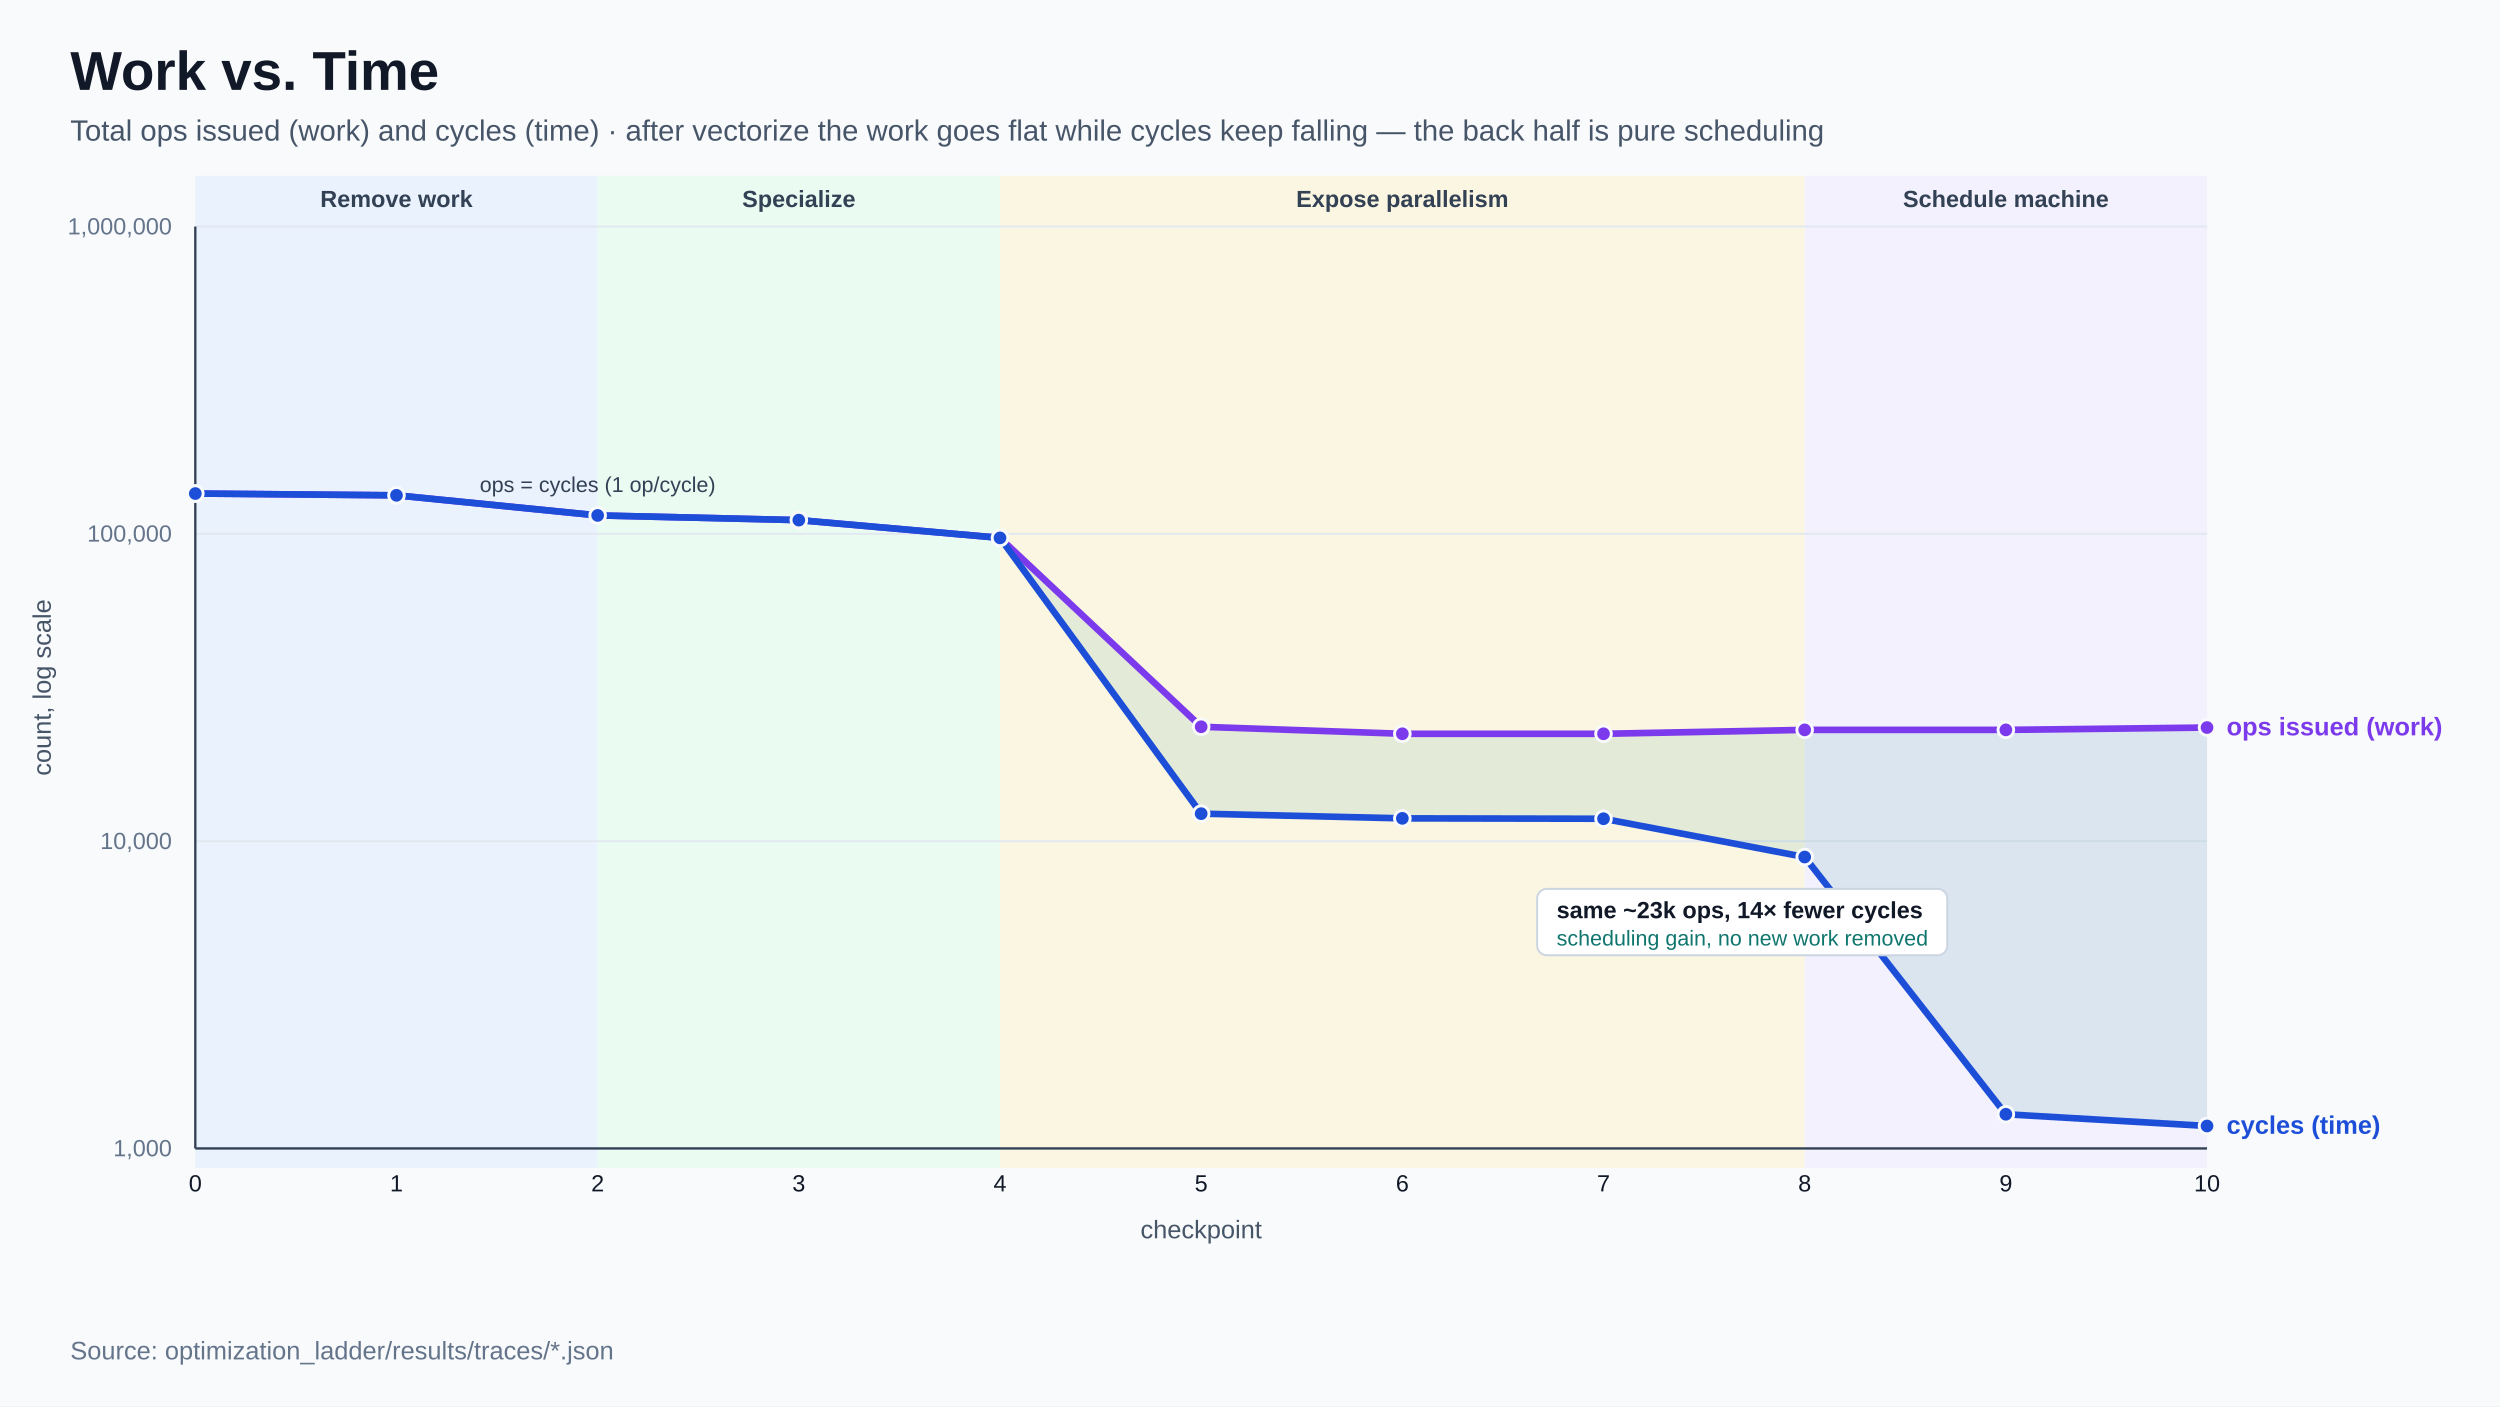
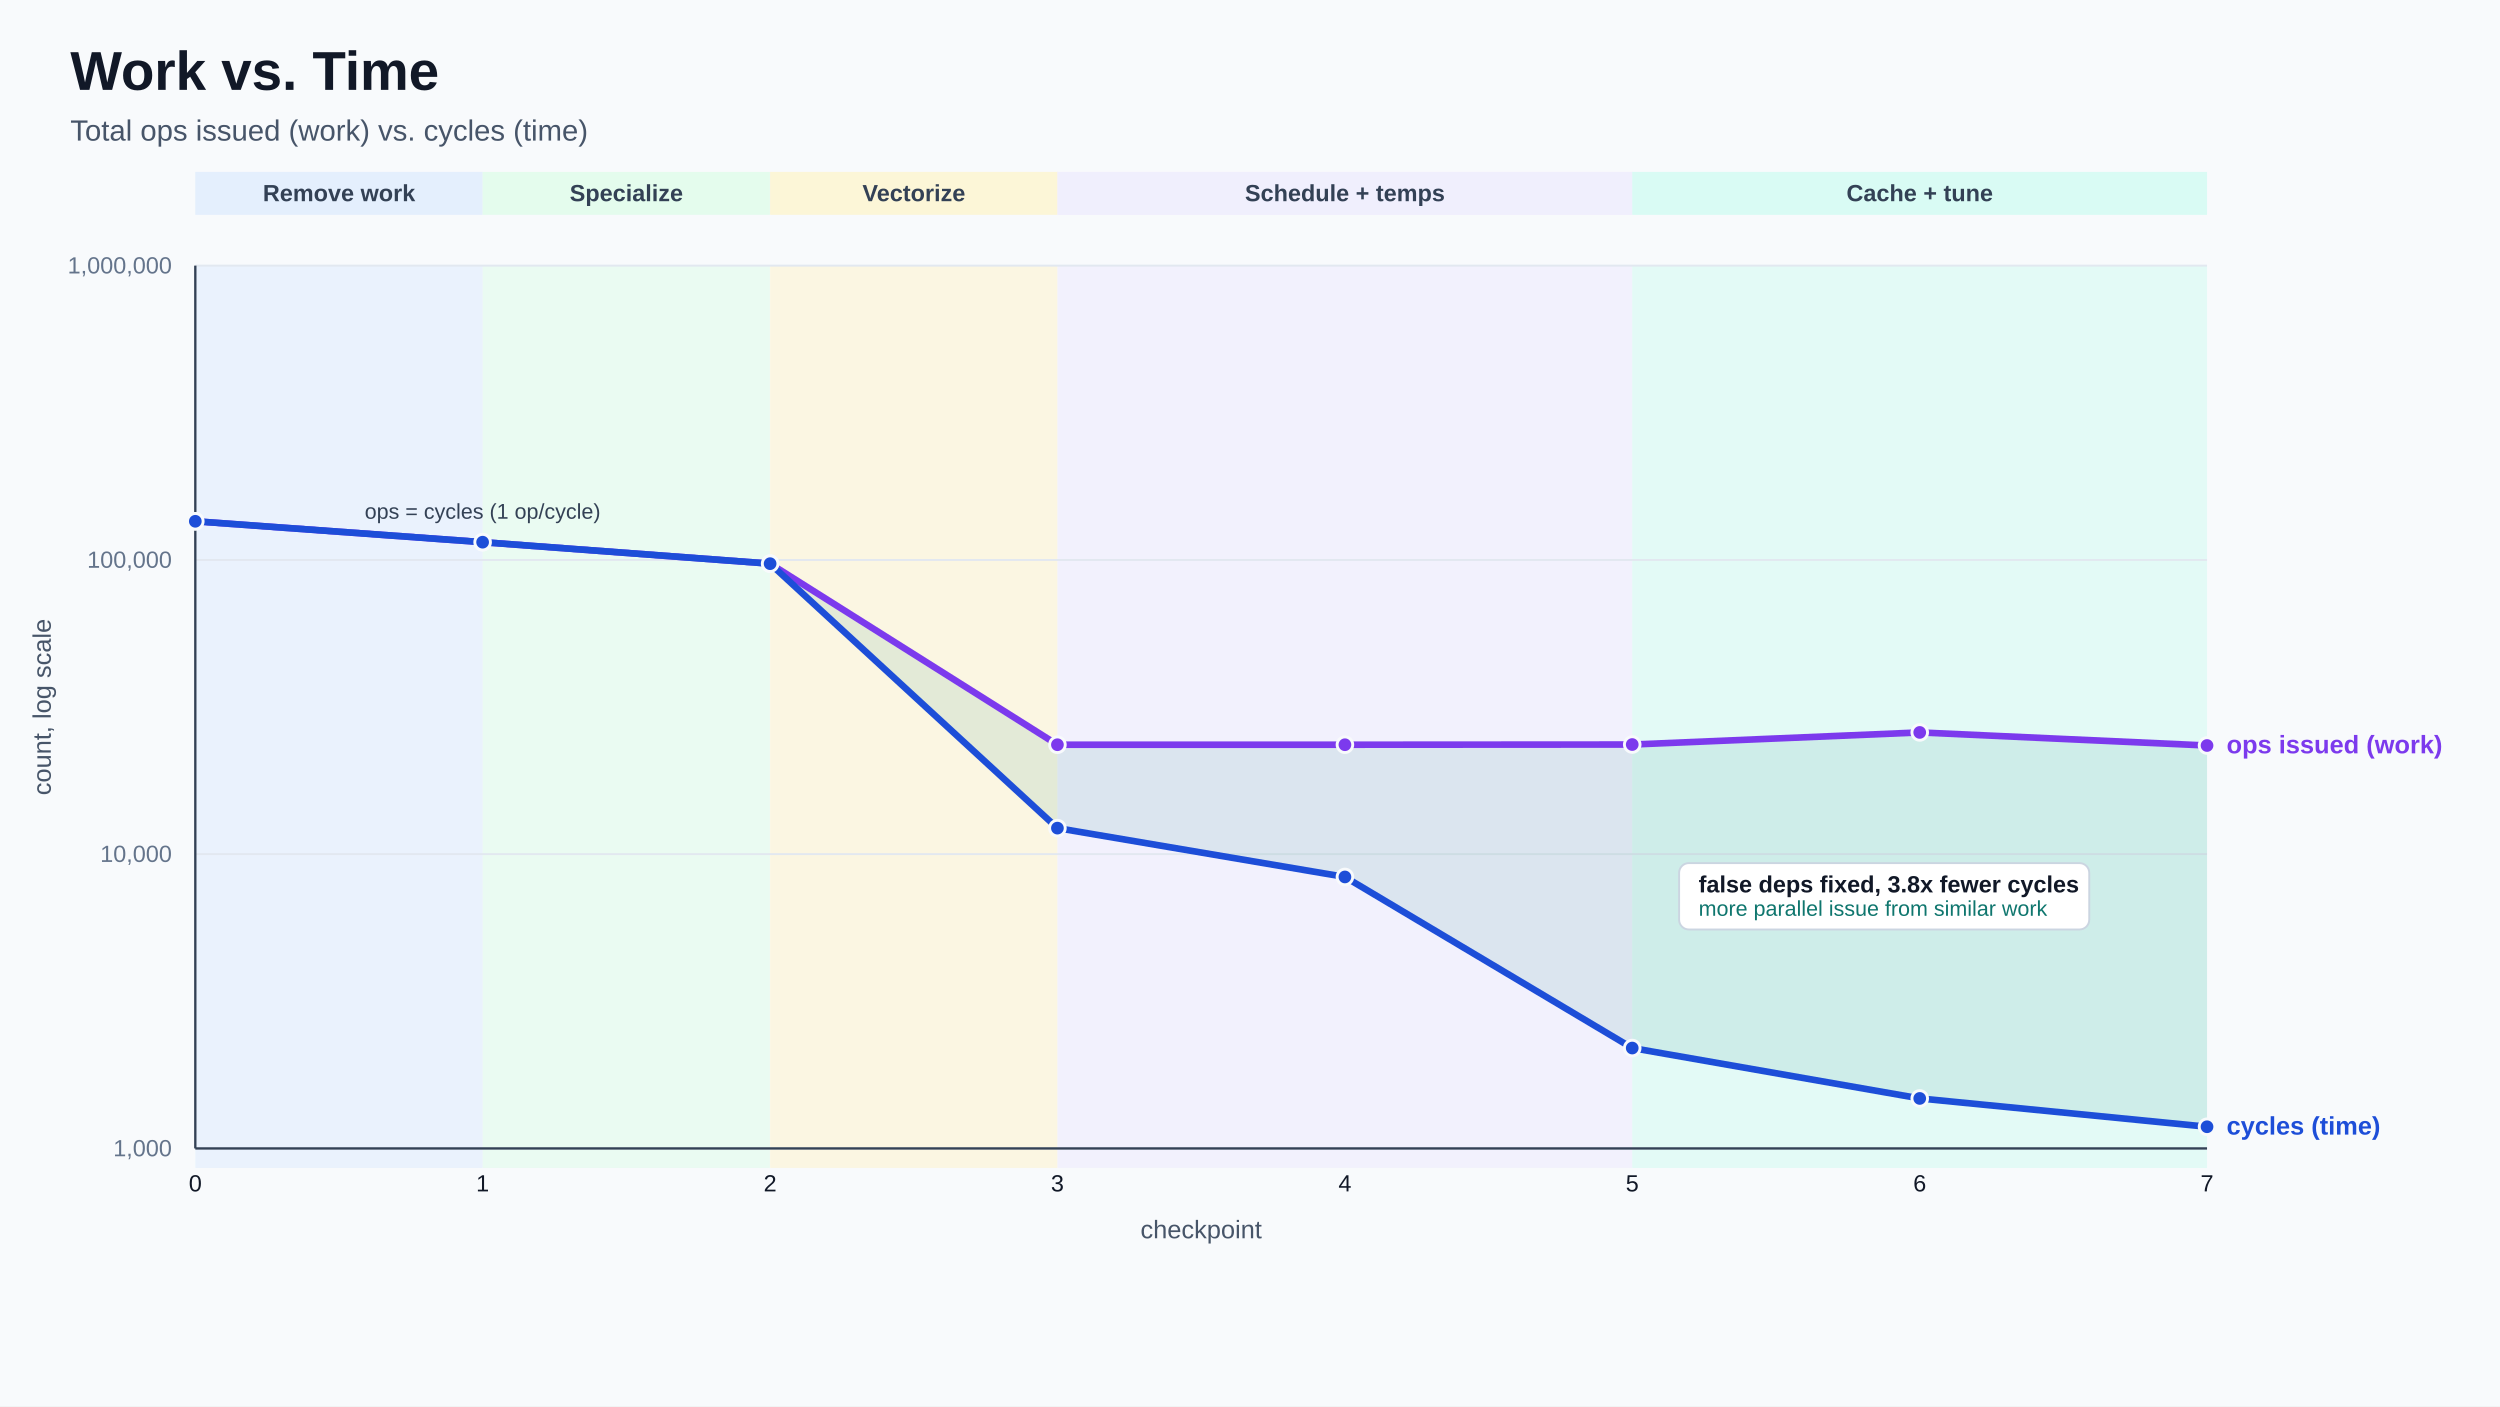
<svg xmlns="http://www.w3.org/2000/svg" width="1280" height="720" viewBox="0 0 1280 720">
  <rect width="100%" height="100%" fill="#f8fafc" />
  <text x="36" y="46" font-family="Arial, sans-serif" font-size="28" font-weight="700" fill="#111827">Work vs. Time</text>
-   <text x="36" y="72" font-family="Arial, sans-serif" font-size="15" fill="#475569">Total ops issued (work) and cycles (time) · after vectorize the work goes flat while cycles keep falling — the back half is pure scheduling</text>
-   <rect x="100.0" y="90" width="206.0" height="508" fill="#dbeafe" opacity="0.48" />
-   <text x="203.0" y="106" text-anchor="middle" font-family="Arial, sans-serif" font-size="12" font-weight="700" fill="#334155">Remove work</text>
-   <rect x="306.0" y="90" width="206.0" height="508" fill="#dcfce7" opacity="0.48" />
-   <text x="409.0" y="106" text-anchor="middle" font-family="Arial, sans-serif" font-size="12" font-weight="700" fill="#334155">Specialize</text>
-   <rect x="512.0" y="90" width="412.0" height="508" fill="#fef3c7" opacity="0.48" />
-   <text x="718.0" y="106" text-anchor="middle" font-family="Arial, sans-serif" font-size="12" font-weight="700" fill="#334155">Expose parallelism</text>
-   <rect x="924.0" y="90" width="206.0" height="508" fill="#ede9fe" opacity="0.48" />
-   <text x="1027.0" y="106" text-anchor="middle" font-family="Arial, sans-serif" font-size="12" font-weight="700" fill="#334155">Schedule machine</text>
+   <text x="36" y="72" font-family="Arial, sans-serif" font-size="15" fill="#475569">Total ops issued (work) vs. cycles (time)</text>
+   <rect x="100.0" y="136.0" width="147.1" height="462.0" fill="#dbeafe" opacity="0.48" />
+   <rect x="100.0" y="88" width="147.1" height="22" fill="#dbeafe" opacity="0.7" />
+   <text x="173.6" y="103" text-anchor="middle" font-family="Arial, sans-serif" font-size="12" font-weight="700" fill="#334155">Remove work</text>
+   <rect x="247.1" y="136.0" width="147.1" height="462.0" fill="#dcfce7" opacity="0.48" />
+   <rect x="247.1" y="88" width="147.1" height="22" fill="#dcfce7" opacity="0.7" />
+   <text x="320.7" y="103" text-anchor="middle" font-family="Arial, sans-serif" font-size="12" font-weight="700" fill="#334155">Specialize</text>
+   <rect x="394.3" y="136.0" width="147.1" height="462.0" fill="#fef3c7" opacity="0.48" />
+   <rect x="394.3" y="88" width="147.1" height="22" fill="#fef3c7" opacity="0.7" />
+   <text x="467.9" y="103" text-anchor="middle" font-family="Arial, sans-serif" font-size="12" font-weight="700" fill="#334155">Vectorize</text>
+   <rect x="541.4" y="136.0" width="294.3" height="462.0" fill="#ede9fe" opacity="0.48" />
+   <rect x="541.4" y="88" width="294.3" height="22" fill="#ede9fe" opacity="0.7" />
+   <text x="688.6" y="103" text-anchor="middle" font-family="Arial, sans-serif" font-size="12" font-weight="700" fill="#334155">Schedule + temps</text>
+   <rect x="835.7" y="136.0" width="294.3" height="462.0" fill="#ccfbf1" opacity="0.48" />
+   <rect x="835.7" y="88" width="294.3" height="22" fill="#ccfbf1" opacity="0.7" />
+   <text x="982.9" y="103" text-anchor="middle" font-family="Arial, sans-serif" font-size="12" font-weight="700" fill="#334155">Cache + tune</text>
  <line x1="100" y1="588.0" x2="1130" y2="588.0" stroke="#e2e8f0" stroke-width="1" />
  <text x="88" y="592.0" text-anchor="end" font-family="Arial, sans-serif" font-size="12" fill="#64748b">1,000</text>
-   <line x1="100" y1="430.7" x2="1130" y2="430.7" stroke="#e2e8f0" stroke-width="1" />
-   <text x="88" y="434.7" text-anchor="end" font-family="Arial, sans-serif" font-size="12" fill="#64748b">10,000</text>
-   <line x1="100" y1="273.3" x2="1130" y2="273.3" stroke="#e2e8f0" stroke-width="1" />
-   <text x="88" y="277.3" text-anchor="end" font-family="Arial, sans-serif" font-size="12" fill="#64748b">100,000</text>
-   <line x1="100" y1="116.0" x2="1130" y2="116.0" stroke="#e2e8f0" stroke-width="1" />
-   <text x="88" y="120.0" text-anchor="end" font-family="Arial, sans-serif" font-size="12" fill="#64748b">1,000,000</text>
+   <line x1="100" y1="437.3" x2="1130" y2="437.3" stroke="#e2e8f0" stroke-width="1" />
+   <text x="88" y="441.3" text-anchor="end" font-family="Arial, sans-serif" font-size="12" fill="#64748b">10,000</text>
+   <line x1="100" y1="286.7" x2="1130" y2="286.7" stroke="#e2e8f0" stroke-width="1" />
+   <text x="88" y="290.7" text-anchor="end" font-family="Arial, sans-serif" font-size="12" fill="#64748b">100,000</text>
+   <line x1="100" y1="136.0" x2="1130" y2="136.0" stroke="#e2e8f0" stroke-width="1" />
+   <text x="88" y="140.0" text-anchor="end" font-family="Arial, sans-serif" font-size="12" fill="#64748b">1,000,000</text>
  <line x1="100" y1="588" x2="1130" y2="588" stroke="#334155" stroke-width="1.2" />
-   <line x1="100" y1="116" x2="100" y2="588" stroke="#334155" stroke-width="1.2" />
-   <text x="26" y="352.0" transform="rotate(-90 26 352.0)" text-anchor="middle" font-family="Arial, sans-serif" font-size="13" fill="#475569">count, log scale</text>
-   <polygon points="100.0,252.7 203.0,253.6 306.0,263.9 409.0,266.3 512.0,275.4 615.0,372.1 718.0,375.7 821.0,375.7 924.0,373.7 1027.0,373.7 1130.0,372.5 1130.0,576.5 1027.0,570.5 924.0,438.8 821.0,419.2 718.0,419.0 615.0,416.6 512.0,275.4 409.0,266.3 306.0,263.9 203.0,253.6 100.0,252.7" fill="#0f766e" opacity="0.10" />
-   <polyline points="100.0,252.7 203.0,253.6 306.0,263.9 409.0,266.3 512.0,275.4 615.0,372.1 718.0,375.7 821.0,375.7 924.0,373.7 1027.0,373.7 1130.0,372.5" fill="none" stroke="#7c3aed" stroke-width="3.4" stroke-linejoin="round" stroke-linecap="round" />
-   <circle cx="100.0" cy="252.7" r="4" fill="#7c3aed" stroke="#f8fafc" stroke-width="1.5" />
-   <circle cx="203.0" cy="253.6" r="4" fill="#7c3aed" stroke="#f8fafc" stroke-width="1.5" />
-   <circle cx="306.0" cy="263.9" r="4" fill="#7c3aed" stroke="#f8fafc" stroke-width="1.5" />
-   <circle cx="409.0" cy="266.3" r="4" fill="#7c3aed" stroke="#f8fafc" stroke-width="1.5" />
-   <circle cx="512.0" cy="275.4" r="4" fill="#7c3aed" stroke="#f8fafc" stroke-width="1.5" />
-   <circle cx="615.0" cy="372.1" r="4" fill="#7c3aed" stroke="#f8fafc" stroke-width="1.5" />
-   <circle cx="718.0" cy="375.7" r="4" fill="#7c3aed" stroke="#f8fafc" stroke-width="1.5" />
-   <circle cx="821.0" cy="375.7" r="4" fill="#7c3aed" stroke="#f8fafc" stroke-width="1.5" />
-   <circle cx="924.0" cy="373.7" r="4" fill="#7c3aed" stroke="#f8fafc" stroke-width="1.5" />
-   <circle cx="1027.0" cy="373.7" r="4" fill="#7c3aed" stroke="#f8fafc" stroke-width="1.5" />
-   <circle cx="1130.0" cy="372.5" r="4" fill="#7c3aed" stroke="#f8fafc" stroke-width="1.5" />
-   <text x="1140.0" y="376.5" font-family="Arial, sans-serif" font-size="13" font-weight="700" fill="#7c3aed">ops issued (work)</text>
-   <polyline points="100.0,252.7 203.0,253.6 306.0,263.9 409.0,266.3 512.0,275.4 615.0,416.6 718.0,419.0 821.0,419.2 924.0,438.8 1027.0,570.5 1130.0,576.5" fill="none" stroke="#1d4ed8" stroke-width="3.4" stroke-linejoin="round" stroke-linecap="round" />
-   <circle cx="100.0" cy="252.7" r="4" fill="#1d4ed8" stroke="#f8fafc" stroke-width="1.5" />
-   <circle cx="203.0" cy="253.6" r="4" fill="#1d4ed8" stroke="#f8fafc" stroke-width="1.5" />
-   <circle cx="306.0" cy="263.9" r="4" fill="#1d4ed8" stroke="#f8fafc" stroke-width="1.5" />
-   <circle cx="409.0" cy="266.3" r="4" fill="#1d4ed8" stroke="#f8fafc" stroke-width="1.5" />
-   <circle cx="512.0" cy="275.4" r="4" fill="#1d4ed8" stroke="#f8fafc" stroke-width="1.5" />
-   <circle cx="615.0" cy="416.6" r="4" fill="#1d4ed8" stroke="#f8fafc" stroke-width="1.5" />
-   <circle cx="718.0" cy="419.0" r="4" fill="#1d4ed8" stroke="#f8fafc" stroke-width="1.5" />
-   <circle cx="821.0" cy="419.2" r="4" fill="#1d4ed8" stroke="#f8fafc" stroke-width="1.5" />
-   <circle cx="924.0" cy="438.8" r="4" fill="#1d4ed8" stroke="#f8fafc" stroke-width="1.5" />
-   <circle cx="1027.0" cy="570.5" r="4" fill="#1d4ed8" stroke="#f8fafc" stroke-width="1.5" />
-   <circle cx="1130.0" cy="576.5" r="4" fill="#1d4ed8" stroke="#f8fafc" stroke-width="1.5" />
-   <text x="1140.0" y="580.5" font-family="Arial, sans-serif" font-size="13" font-weight="700" fill="#1d4ed8">cycles (time)</text>
+   <line x1="100" y1="136" x2="100" y2="588" stroke="#334155" stroke-width="1.2" />
+   <text x="26" y="362.0" transform="rotate(-90 26 362.0)" text-anchor="middle" font-family="Arial, sans-serif" font-size="13" fill="#475569">count, log scale</text>
+   <polygon points="100.0,266.9 247.1,277.6 394.3,288.6 541.4,381.3 688.6,381.3 835.7,381.2 982.9,375.0 1130.0,381.7 1130.0,576.9 982.9,562.4 835.7,536.6 688.6,449.0 541.4,424.0 394.3,288.6 247.1,277.6 100.0,266.9" fill="#0f766e" opacity="0.10" />
+   <polyline points="100.0,266.9 247.1,277.6 394.3,288.6 541.4,381.3 688.6,381.3 835.7,381.2 982.9,375.0 1130.0,381.7" fill="none" stroke="#7c3aed" stroke-width="3.4" stroke-linejoin="round" stroke-linecap="round" />
+   <circle cx="100.0" cy="266.9" r="4" fill="#7c3aed" stroke="#f8fafc" stroke-width="1.5" />
+   <circle cx="247.1" cy="277.6" r="4" fill="#7c3aed" stroke="#f8fafc" stroke-width="1.5" />
+   <circle cx="394.3" cy="288.6" r="4" fill="#7c3aed" stroke="#f8fafc" stroke-width="1.5" />
+   <circle cx="541.4" cy="381.3" r="4" fill="#7c3aed" stroke="#f8fafc" stroke-width="1.5" />
+   <circle cx="688.6" cy="381.3" r="4" fill="#7c3aed" stroke="#f8fafc" stroke-width="1.5" />
+   <circle cx="835.7" cy="381.2" r="4" fill="#7c3aed" stroke="#f8fafc" stroke-width="1.5" />
+   <circle cx="982.9" cy="375.0" r="4" fill="#7c3aed" stroke="#f8fafc" stroke-width="1.5" />
+   <circle cx="1130.0" cy="381.7" r="4" fill="#7c3aed" stroke="#f8fafc" stroke-width="1.5" />
+   <text x="1140.0" y="385.7" font-family="Arial, sans-serif" font-size="13" font-weight="700" fill="#7c3aed">ops issued (work)</text>
+   <polyline points="100.0,266.9 247.1,277.6 394.3,288.6 541.4,424.0 688.6,449.0 835.7,536.6 982.9,562.4 1130.0,576.9" fill="none" stroke="#1d4ed8" stroke-width="3.4" stroke-linejoin="round" stroke-linecap="round" />
+   <circle cx="100.0" cy="266.9" r="4" fill="#1d4ed8" stroke="#f8fafc" stroke-width="1.5" />
+   <circle cx="247.1" cy="277.6" r="4" fill="#1d4ed8" stroke="#f8fafc" stroke-width="1.5" />
+   <circle cx="394.3" cy="288.6" r="4" fill="#1d4ed8" stroke="#f8fafc" stroke-width="1.5" />
+   <circle cx="541.4" cy="424.0" r="4" fill="#1d4ed8" stroke="#f8fafc" stroke-width="1.5" />
+   <circle cx="688.6" cy="449.0" r="4" fill="#1d4ed8" stroke="#f8fafc" stroke-width="1.5" />
+   <circle cx="835.7" cy="536.6" r="4" fill="#1d4ed8" stroke="#f8fafc" stroke-width="1.5" />
+   <circle cx="982.9" cy="562.4" r="4" fill="#1d4ed8" stroke="#f8fafc" stroke-width="1.5" />
+   <circle cx="1130.0" cy="576.9" r="4" fill="#1d4ed8" stroke="#f8fafc" stroke-width="1.5" />
+   <text x="1140.0" y="580.9" font-family="Arial, sans-serif" font-size="13" font-weight="700" fill="#1d4ed8">cycles (time)</text>
  <text x="100.0" y="610" text-anchor="middle" font-family="Arial, sans-serif" font-size="12" fill="#111827">0</text>
-   <text x="203.0" y="610" text-anchor="middle" font-family="Arial, sans-serif" font-size="12" fill="#111827">1</text>
-   <text x="306.0" y="610" text-anchor="middle" font-family="Arial, sans-serif" font-size="12" fill="#111827">2</text>
-   <text x="409.0" y="610" text-anchor="middle" font-family="Arial, sans-serif" font-size="12" fill="#111827">3</text>
-   <text x="512.0" y="610" text-anchor="middle" font-family="Arial, sans-serif" font-size="12" fill="#111827">4</text>
-   <text x="615.0" y="610" text-anchor="middle" font-family="Arial, sans-serif" font-size="12" fill="#111827">5</text>
-   <text x="718.0" y="610" text-anchor="middle" font-family="Arial, sans-serif" font-size="12" fill="#111827">6</text>
-   <text x="821.0" y="610" text-anchor="middle" font-family="Arial, sans-serif" font-size="12" fill="#111827">7</text>
-   <text x="924.0" y="610" text-anchor="middle" font-family="Arial, sans-serif" font-size="12" fill="#111827">8</text>
-   <text x="1027.0" y="610" text-anchor="middle" font-family="Arial, sans-serif" font-size="12" fill="#111827">9</text>
-   <text x="1130.0" y="610" text-anchor="middle" font-family="Arial, sans-serif" font-size="12" fill="#111827">10</text>
+   <text x="247.1" y="610" text-anchor="middle" font-family="Arial, sans-serif" font-size="12" fill="#111827">1</text>
+   <text x="394.3" y="610" text-anchor="middle" font-family="Arial, sans-serif" font-size="12" fill="#111827">2</text>
+   <text x="541.4" y="610" text-anchor="middle" font-family="Arial, sans-serif" font-size="12" fill="#111827">3</text>
+   <text x="688.6" y="610" text-anchor="middle" font-family="Arial, sans-serif" font-size="12" fill="#111827">4</text>
+   <text x="835.7" y="610" text-anchor="middle" font-family="Arial, sans-serif" font-size="12" fill="#111827">5</text>
+   <text x="982.9" y="610" text-anchor="middle" font-family="Arial, sans-serif" font-size="12" fill="#111827">6</text>
+   <text x="1130.0" y="610" text-anchor="middle" font-family="Arial, sans-serif" font-size="12" fill="#111827">7</text>
  <text x="615.0" y="634" text-anchor="middle" font-family="Arial, sans-serif" font-size="13" fill="#475569">checkpoint</text>
-   <text x="306.0" y="251.9" text-anchor="middle" font-family="Arial, sans-serif" font-size="11" fill="#334155">ops = cycles (1 op/cycle)</text>
-   <rect x="787.0" y="455.1" width="210" height="34" rx="5" fill="#ffffff" stroke="#cbd5e1" />
-   <text x="797.0" y="470.1" font-family="Arial, sans-serif" font-size="12" font-weight="700" fill="#111827">same ~23k ops, 14× fewer cycles</text>
-   <text x="797.0" y="484.1" font-family="Arial, sans-serif" font-size="11" fill="#0f766e">scheduling gain, no new work removed</text>
-   <text x="36" y="696" font-family="Arial, sans-serif" font-size="13" fill="#64748b">Source: optimization_ladder/results/traces/*.json</text>
+   <text x="247.1" y="265.6" text-anchor="middle" font-family="Arial, sans-serif" font-size="11" fill="#334155">ops = cycles (1 op/cycle)</text>
+   <rect x="859.7" y="441.9" width="210" height="34" rx="5" fill="#ffffff" stroke="#cbd5e1" />
+   <text x="869.7" y="456.9" font-family="Arial, sans-serif" font-size="12" font-weight="700" fill="#111827">false deps fixed, 3.8x fewer cycles</text>
+   <text x="869.7" y="468.9" font-family="Arial, sans-serif" font-size="11" fill="#0f766e">more parallel issue from similar work</text>
</svg>
